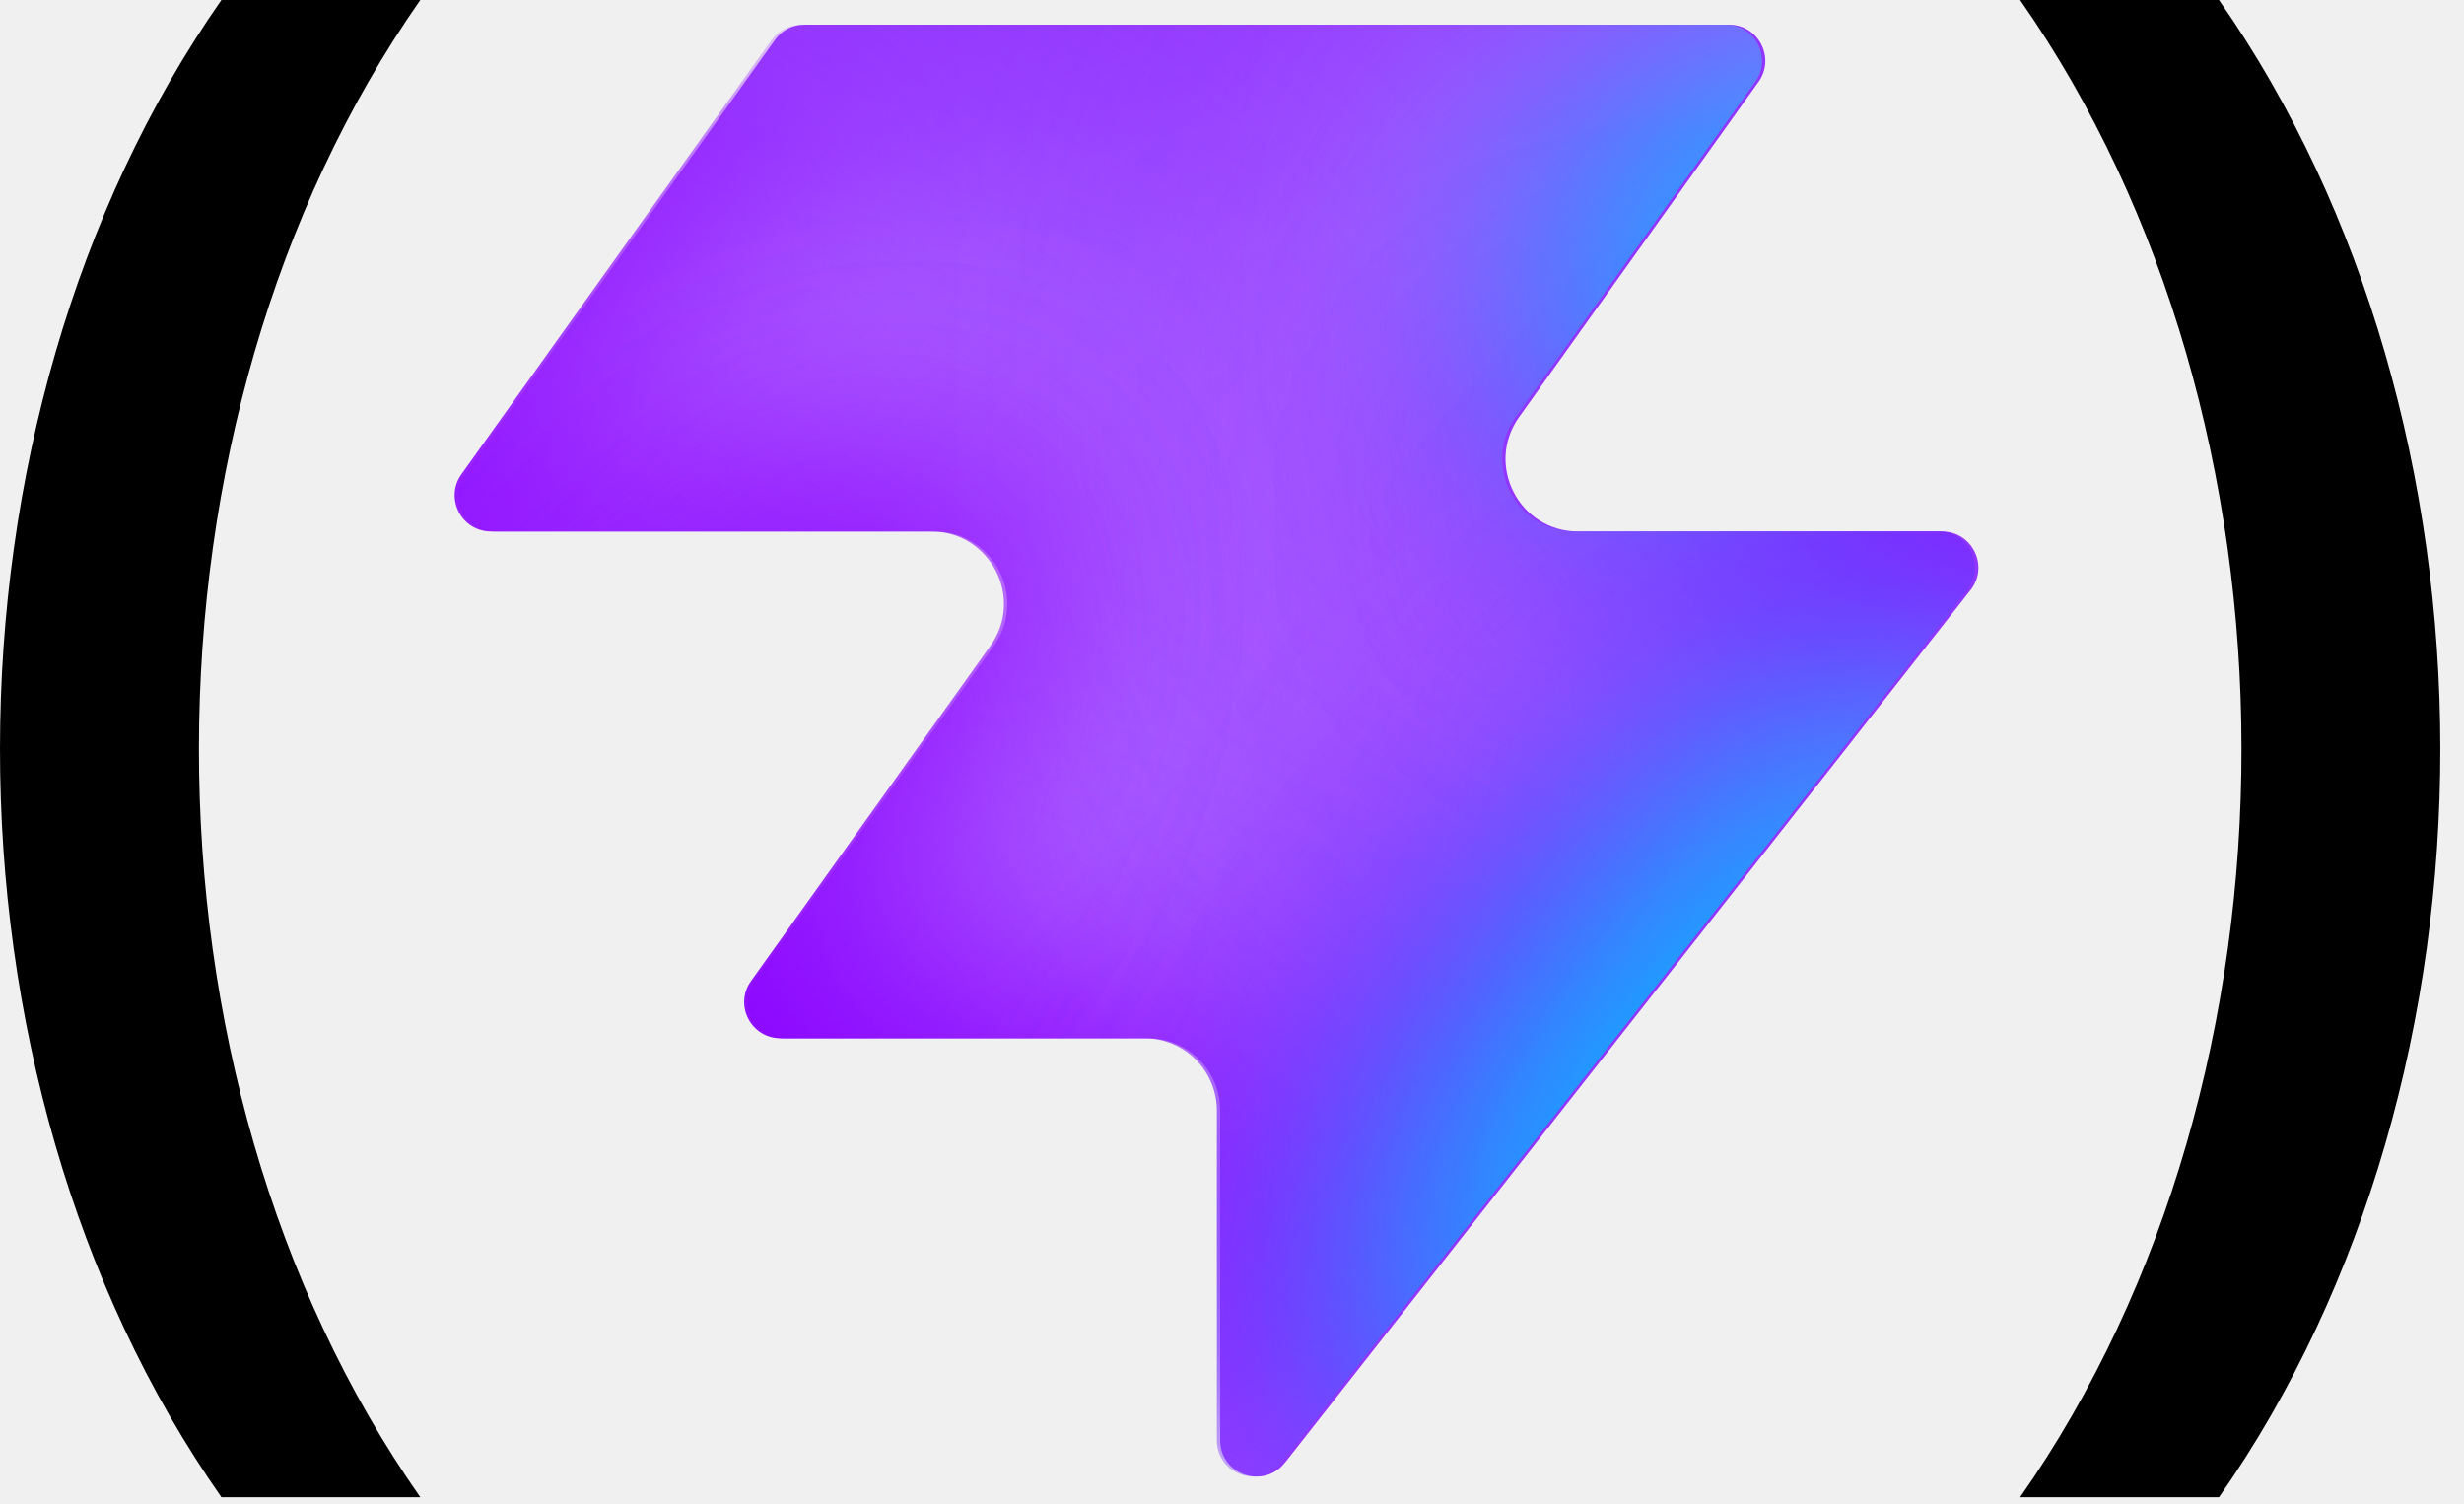
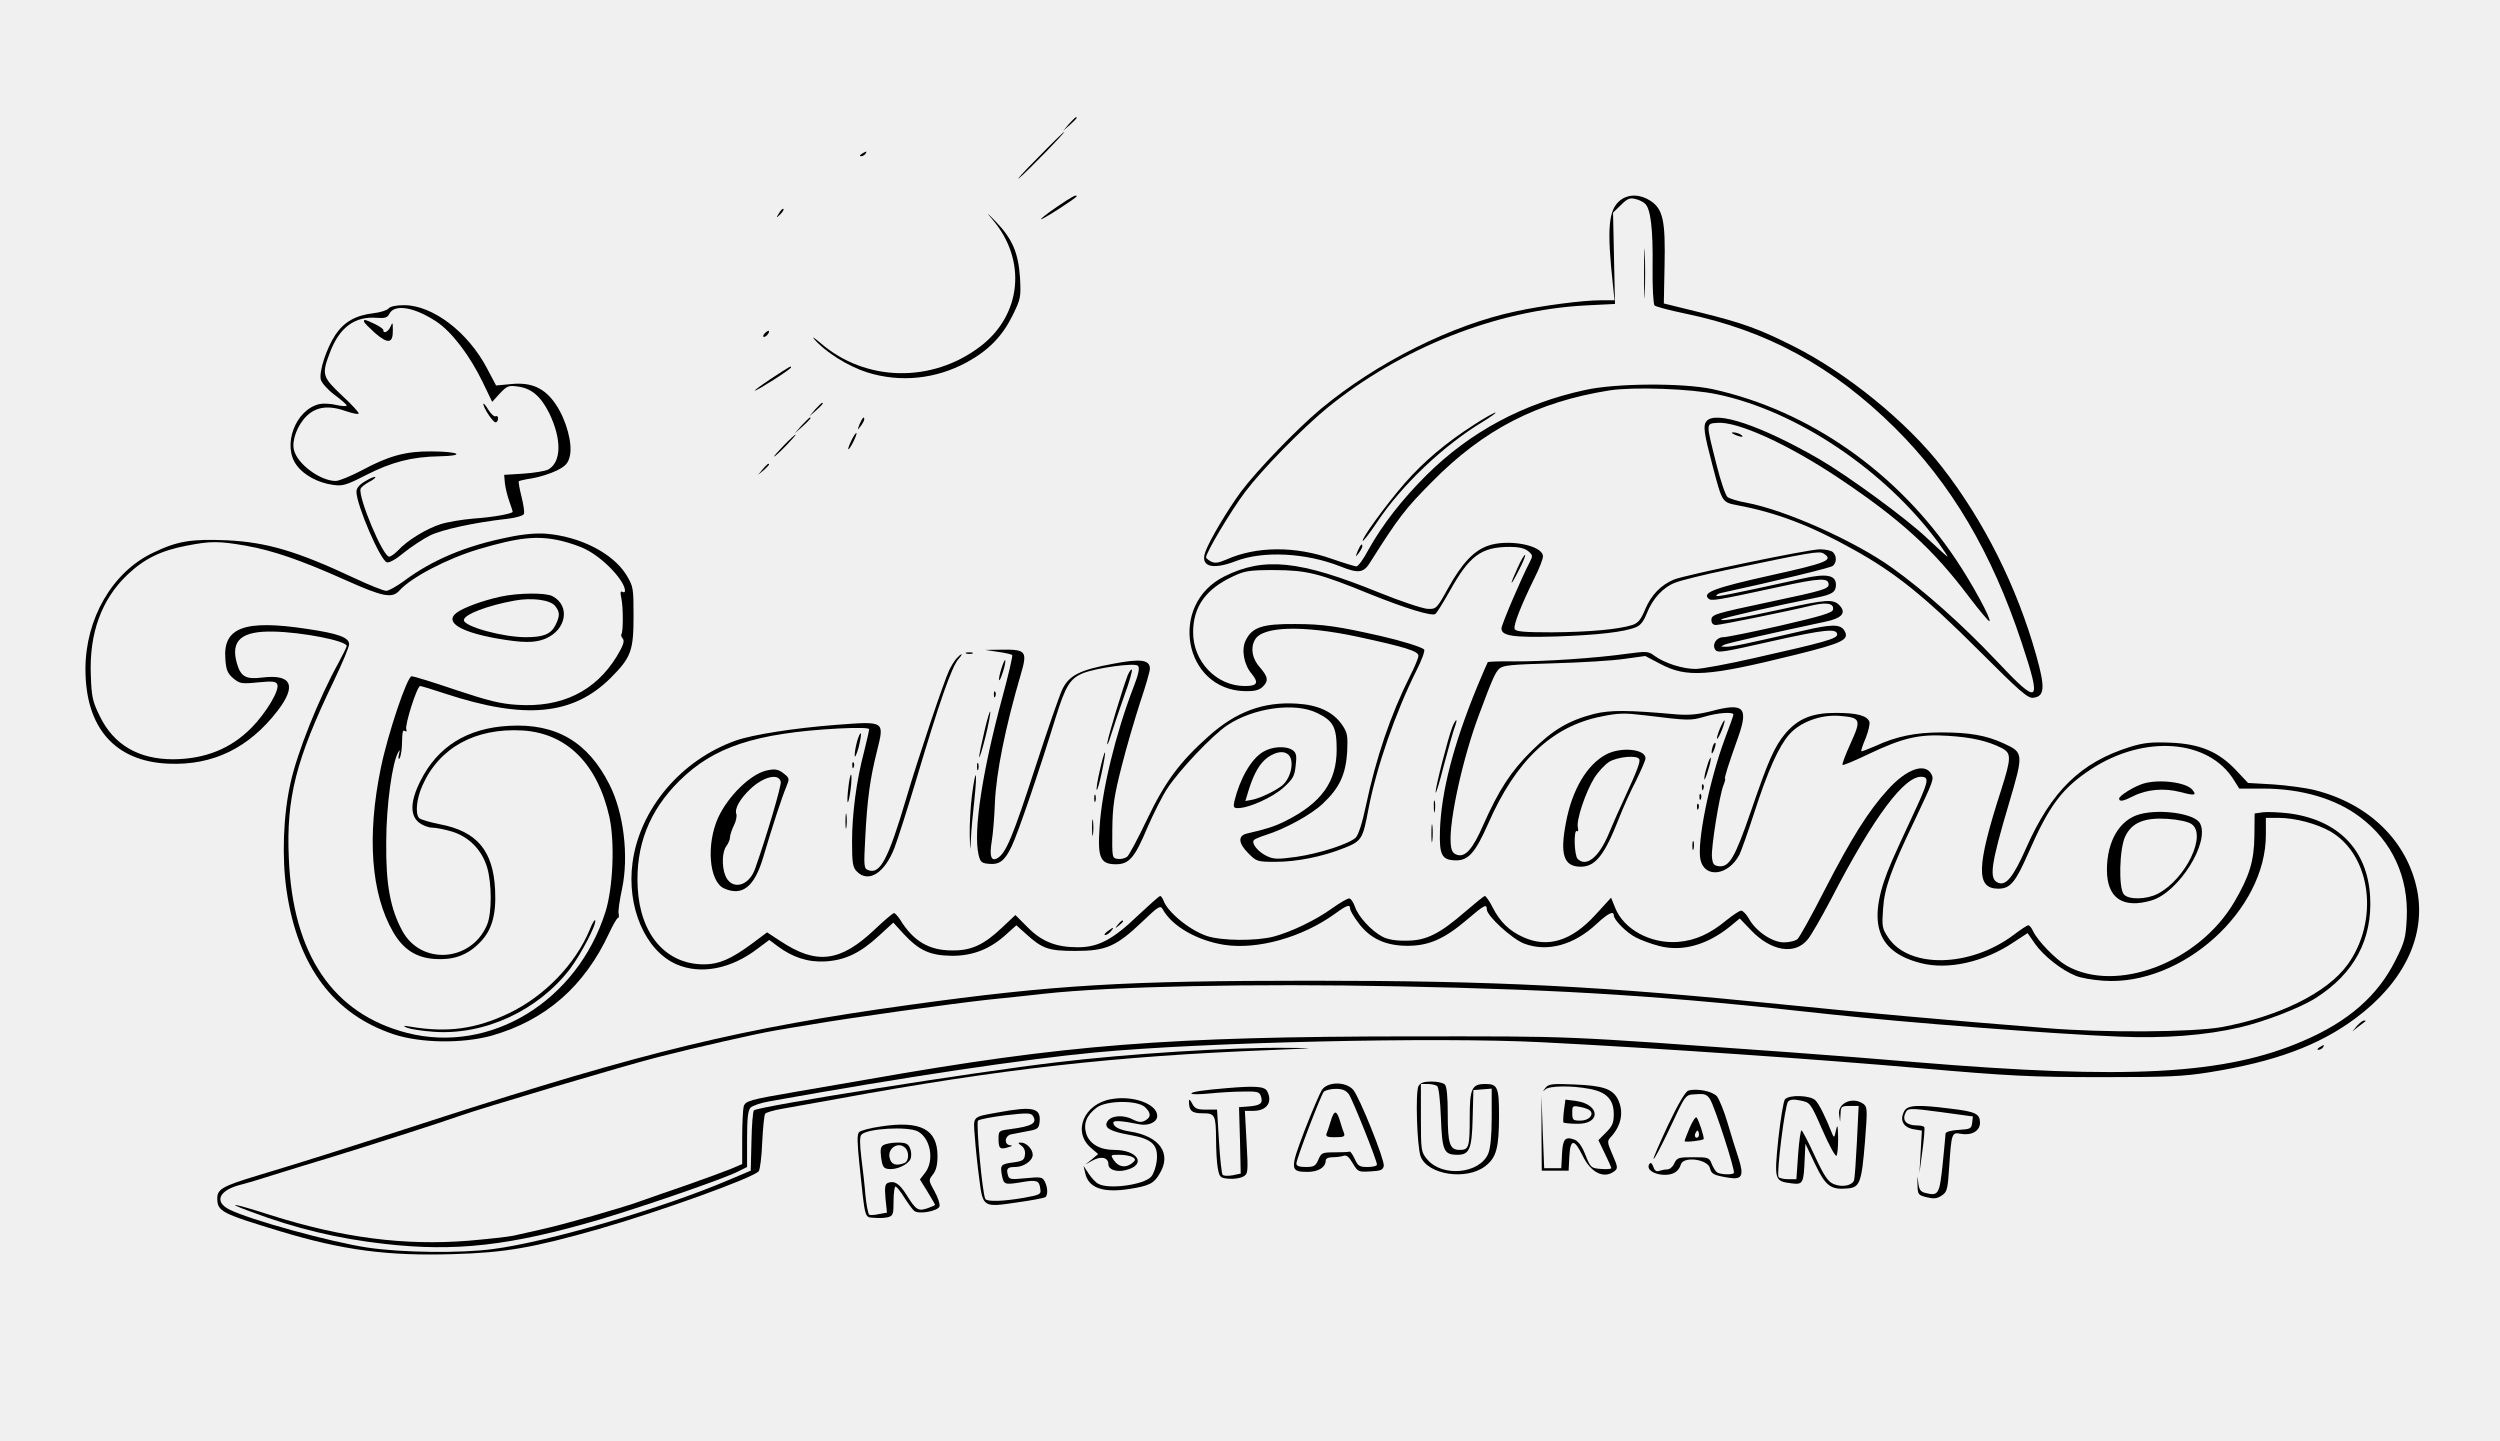
- <svg xmlns="http://www.w3.org/2000/svg" width="77" height="47" fill="none" aria-labelledby="vite-logo-title" viewBox="0 0 77 47">
-   <style>.parenthesis{fill:#000}@media (prefers-color-scheme:dark){.parenthesis{fill:#fff}}</style>
-   <path fill="#9135ff" d="M40.151 45.71c-.663.844-2.02.374-2.02-.699V34.708a2.26 2.26 0 0 0-2.262-2.262H24.493c-.92 0-1.457-1.04-.92-1.788l7.479-10.471c1.07-1.498 0-3.578-1.842-3.578H15.443c-.92 0-1.456-1.04-.92-1.788l9.696-13.576c.213-.297.556-.474.92-.474h28.894c.92 0 1.456 1.04.92 1.788l-7.48 10.472c-1.07 1.497 0 3.578 1.842 3.578h11.376c.944 0 1.474 1.087.89 1.83L40.153 45.712z" />
-   <mask id="a" width="48" height="47" x="14" y="0" maskUnits="userSpaceOnUse" style="mask-type:alpha">
-     <path fill="#000" d="M40.047 45.71c-.663.843-2.02.374-2.02-.699V34.708a2.26 2.26 0 0 0-2.262-2.262H24.389c-.92 0-1.457-1.04-.92-1.788l7.479-10.472c1.07-1.497 0-3.578-1.842-3.578H15.34c-.92 0-1.456-1.04-.92-1.788l9.696-13.575c.213-.297.556-.474.92-.474H53.93c.92 0 1.456 1.04.92 1.788L47.37 13.03c-1.07 1.498 0 3.578 1.842 3.578h11.376c.944 0 1.474 1.088.89 1.831L40.049 45.712z" />
-   </mask>
-   <g mask="url(#a)">
-     <g filter="url(#b)">
-       <ellipse cx="5.508" cy="14.704" fill="#eee6ff" rx="5.508" ry="14.704" transform="rotate(269.814 20.96 11.29)scale(-1 1)" />
-     </g>
-     <g filter="url(#c)">
-       <ellipse cx="10.399" cy="29.851" fill="#eee6ff" rx="10.399" ry="29.851" transform="rotate(89.814 -16.902 -8.275)scale(1 -1)" />
-     </g>
-     <g filter="url(#d)">
-       <ellipse cx="5.508" cy="30.487" fill="#8900ff" rx="5.508" ry="30.487" transform="rotate(89.814 -19.197 -7.127)scale(1 -1)" />
-     </g>
-     <g filter="url(#e)">
-       <ellipse cx="5.508" cy="30.599" fill="#8900ff" rx="5.508" ry="30.599" transform="rotate(89.814 -25.928 4.177)scale(1 -1)" />
-     </g>
-     <g filter="url(#f)">
-       <ellipse cx="5.508" cy="30.599" fill="#8900ff" rx="5.508" ry="30.599" transform="rotate(89.814 -25.738 5.52)scale(1 -1)" />
-     </g>
-     <g filter="url(#g)">
-       <ellipse cx="14.072" cy="22.078" fill="#eee6ff" rx="14.072" ry="22.078" transform="rotate(93.35 31.245 55.578)scale(-1 1)" />
-     </g>
-     <g filter="url(#h)">
-       <ellipse cx="3.47" cy="21.501" fill="#8900ff" rx="3.47" ry="21.501" transform="rotate(89.009 35.419 55.202)scale(-1 1)" />
-     </g>
-     <g filter="url(#i)">
-       <ellipse cx="3.47" cy="21.501" fill="#8900ff" rx="3.47" ry="21.501" transform="rotate(89.009 35.419 55.202)scale(-1 1)" />
-     </g>
-     <g filter="url(#j)">
-       <ellipse cx="14.592" cy="9.743" fill="#8900ff" rx="4.407" ry="29.108" transform="rotate(39.51 14.592 9.743)" />
-     </g>
-     <g filter="url(#k)">
-       <ellipse cx="61.728" cy="-5.321" fill="#8900ff" rx="4.407" ry="29.108" transform="rotate(37.892 61.728 -5.32)" />
-     </g>
-     <g filter="url(#l)">
-       <ellipse cx="55.618" cy="7.104" fill="#00c2ff" rx="5.971" ry="9.665" transform="rotate(37.892 55.618 7.104)" />
-     </g>
-     <g filter="url(#m)">
-       <ellipse cx="12.326" cy="39.103" fill="#8900ff" rx="4.407" ry="29.108" transform="rotate(37.892 12.326 39.103)" />
-     </g>
-     <g filter="url(#n)">
-       <ellipse cx="12.326" cy="39.103" fill="#8900ff" rx="4.407" ry="29.108" transform="rotate(37.892 12.326 39.103)" />
-     </g>
-     <g filter="url(#o)">
-       <ellipse cx="49.857" cy="30.678" fill="#8900ff" rx="4.407" ry="29.108" transform="rotate(37.892 49.857 30.678)" />
-     </g>
-     <g filter="url(#p)">
-       <ellipse cx="52.623" cy="33.171" fill="#00c2ff" rx="5.971" ry="15.297" transform="rotate(37.892 52.623 33.17)" />
-     </g>
+ <svg xmlns="http://www.w3.org/2000/svg" version="1.0" width="1024pt" height="590pt" viewBox="0 0 1024 590" preserveAspectRatio="xMidYMid meet">
+   <g transform="translate(0,590) scale(0.1,-0.1)" fill="#000000" stroke="none">
+     <path d="M4379 5393 l-24 -28 28 24 c25 23 32 31 24 31 -2 0 -14 -12 -28 -27z" />
+     <path d="M4250 5253 c-58 -58 -91 -95 -75 -82 33 27 191 189 184 189 -2 0 -52 -48 -109 -107z" />
+     <path d="M3530 5270 c-9 -6 -10 -10 -3 -10 6 0 15 5 18 10 8 12 4 12 -15 0z" />
+     <path d="M4328 5052 c-37 -25 -66 -48 -64 -50 4 -4 146 88 146 94 0 9 -19 -1 -82 -44z" />
+     <path d="M6637 5080 c-49 -39 -56 -113 -30 -352 l6 -58 -59 0 c-70 0 -239 -22 -344 -45 -265 -56 -571 -210 -800 -400 -98 -82 -262 -252 -327 -339 -55 -75 -126 -194 -145 -244 -24 -62 25 -78 122 -41 113 44 288 35 430 -21 75 -30 96 -27 123 18 116 183 141 216 252 328 213 216 432 328 728 375 98 15 333 7 440 -16 327 -68 689 -312 906 -607 23 -32 40 -58 38 -58 -2 0 -39 34 -83 75 -85 81 -323 255 -443 325 -236 136 -424 200 -461 155 -15 -18 -11 -47 24 -180 41 -156 39 -152 105 -165 159 -30 298 -83 473 -181 170 -94 292 -192 512 -412 169 -169 202 -198 224 -195 47 5 50 41 12 175 -78 278 -213 548 -384 768 -145 187 -391 387 -610 497 -139 70 -207 95 -381 138 l-150 37 3 154 c4 184 -6 232 -57 266 -42 28 -90 29 -124 3z m102 -15 c22 -22 32 -102 30 -258 -1 -84 3 -153 8 -158 5 -5 61 -20 124 -33 335 -69 606 -216 861 -469 229 -227 396 -509 518 -877 85 -256 74 -264 -104 -75 -137 145 -293 284 -424 378 -154 111 -439 238 -599 268 -35 6 -69 17 -77 23 -8 6 -29 67 -46 136 -43 171 -43 164 4 168 82 7 291 -88 500 -228 248 -166 383 -288 529 -482 45 -59 83 -105 86 -102 8 8 -72 155 -138 253 -238 356 -601 610 -996 697 -121 26 -398 25 -525 -4 -252 -55 -468 -171 -645 -346 -102 -101 -184 -207 -240 -308 -20 -38 -42 -68 -49 -68 -6 0 -52 14 -101 31 -150 53 -309 52 -432 -3 -33 -14 -47 -16 -63 -8 -11 6 -20 14 -20 17 0 20 102 191 160 268 71 94 231 257 336 344 301 245 692 401 1059 420 l120 6 -4 187 -4 187 32 31 c26 26 37 31 59 25 15 -3 33 -12 41 -20z" />
+     <path d="M6734 4780 c0 -91 2 -128 3 -82 2 45 2 119 0 165 -1 45 -3 8 -3 -83z" />
+     <path d="M6037 4160 c-115 -74 -204 -149 -284 -240 -74 -85 -178 -228 -171 -235 2 -3 28 31 57 74 101 153 275 318 437 415 32 20 55 36 49 36 -5 0 -45 -22 -88 -50z" />
+     <path d="M7105 4120 c27 -12 43 -12 25 0 -8 5 -22 9 -30 9 -10 0 -8 -3 5 -9z" />
+     <path d="M5561 3643 c-10 -26 -10 -27 4 -9 8 11 15 23 15 28 0 15 -7 8 -19 -19z" />
+     <path d="M3191 5027 c-13 -21 -12 -21 5 -5 10 10 16 20 13 22 -3 3 -11 -5 -18 -17z" />
+     <path d="M4065 5001 c142 -166 120 -392 -51 -521 -198 -150 -469 -144 -652 14 -26 22 -38 30 -27 17 44 -52 138 -111 216 -136 137 -43 281 -28 409 41 89 49 145 106 187 191 34 69 35 75 31 155 -7 103 -31 159 -99 230 -38 39 -42 42 -14 9z" />
+     <path d="M1591 4636 c-6 -7 -34 -16 -62 -19 -73 -9 -119 -35 -155 -88 -37 -56 -68 -151 -60 -184 4 -14 29 -42 56 -62 28 -21 50 -40 50 -44 0 -4 -19 -3 -42 2 -23 6 -54 7 -69 4 -99 -22 -155 -171 -93 -252 30 -40 88 -71 148 -79 39 -6 55 -1 135 40 106 54 188 75 301 77 111 2 81 20 -34 20 -103 1 -174 -18 -283 -77 -46 -24 -94 -44 -108 -44 -63 0 -157 69 -171 127 -10 39 15 104 53 140 40 38 91 44 163 18 24 -8 46 -13 49 -9 3 3 -27 36 -67 73 -82 77 -85 87 -51 176 39 104 102 151 194 143 32 -2 42 1 50 17 21 41 103 27 192 -32 63 -41 137 -139 190 -248 l39 -81 32 35 c28 30 36 33 71 28 58 -7 96 -40 131 -110 51 -106 50 -199 -4 -230 -11 -6 -57 -14 -101 -17 l-80 -5 3 -34 c2 -18 10 -52 18 -74 8 -22 14 -41 14 -43 0 -8 -82 -23 -160 -28 -47 -4 -107 -14 -135 -23 -58 -18 -139 -68 -174 -107 -14 -14 -30 -26 -37 -26 -26 0 -128 245 -117 278 3 7 18 19 35 28 16 8 28 18 25 20 -2 3 -21 -5 -41 -17 -24 -14 -36 -28 -36 -43 0 -54 97 -279 124 -289 9 -4 38 12 70 39 30 24 78 56 106 70 50 25 184 54 318 69 36 4 66 13 68 20 3 7 -2 39 -10 71 -8 32 -13 60 -11 63 3 2 28 8 56 12 29 5 73 19 98 31 38 19 48 30 55 60 12 50 -14 147 -57 211 -45 67 -99 92 -182 84 l-63 -6 -37 70 c-78 149 -223 259 -340 259 -32 0 -57 -5 -64 -14z" />
+     <path d="M1491 4583 c0 -5 21 -25 45 -47 53 -46 74 -43 73 11 0 33 -1 35 -9 16 -9 -22 -30 -32 -30 -15 0 5 -16 16 -35 25 -40 19 -45 20 -44 10z" />
+     <path d="M3132 4534 c-7 -8 -8 -14 -3 -14 10 0 25 19 20 25 -2 1 -10 -3 -17 -11z" />
+     <path d="M3160 4350 c-41 -27 -72 -50 -68 -50 10 0 148 88 148 95 0 7 1 8 -80 -45z" />
+     <path d="M1980 4245 c0 -16 39 -75 50 -75 5 0 10 7 10 16 0 8 -4 12 -10 9 -5 -3 -19 9 -30 27 -11 18 -20 29 -20 23z" />
+     <path d="M3339 4223 l-24 -28 28 24 c25 23 32 31 24 31 -2 0 -14 -12 -28 -27z" />
+     <path d="M3284 4158 l-29 -33 33 29 c30 28 37 36 29 36 -2 0 -16 -15 -33 -32z" />
+     <path d="M3521 4163 c-10 -26 -10 -27 4 -9 8 11 15 23 15 28 0 15 -7 8 -19 -19z" />
+     <path d="M3487 4095 c-9 -19 -15 -35 -12 -35 7 0 37 61 33 66 -3 2 -12 -12 -21 -31z" />
+     <path d="M3210 4075 c-24 -25 -42 -45 -39 -45 3 0 25 20 49 45 24 25 42 45 39 45 -3 0 -25 -20 -49 -45z" />
+     <path d="M3124 3978 l-19 -23 23 19 c12 11 22 21 22 23 0 8 -8 2 -26 -19z" />
+     <path d="M2085 3700 c-177 -35 -316 -94 -432 -181 -29 -21 -61 -39 -71 -39 -11 0 -68 23 -128 51 -238 112 -362 148 -525 156 -146 6 -203 -3 -304 -52 -165 -79 -275 -269 -275 -476 0 -240 121 -378 340 -387 182 -8 330 64 448 218 78 102 56 149 -62 135 -69 -9 -90 3 -106 59 -26 93 19 132 150 129 117 -2 300 -38 300 -59 0 -4 -15 -35 -33 -68 -81 -146 -170 -369 -197 -493 -30 -133 -36 -305 -16 -442 46 -310 193 -506 440 -588 111 -36 281 -38 400 -5 221 63 380 202 481 420 16 34 32 62 36 62 4 0 5 8 3 18 -3 9 4 55 14 102 28 133 7 310 -51 425 -88 176 -219 253 -412 242 -171 -9 -293 -85 -363 -226 -42 -83 -43 -141 -6 -170 15 -12 39 -21 54 -21 14 0 51 -7 81 -16 69 -21 122 -74 144 -146 20 -67 20 -188 0 -236 -64 -152 -270 -167 -347 -25 -49 90 -68 190 -66 363 0 151 25 331 50 370 6 11 7 8 2 -10 -3 -14 -3 -21 2 -17 4 4 9 27 10 50 2 64 3 69 14 62 5 -3 7 0 4 8 -6 18 44 177 57 177 5 0 51 -14 102 -31 328 -108 525 -89 679 65 83 83 93 111 93 252 0 117 -1 122 -30 170 -55 88 -189 157 -330 168 -37 3 -94 -2 -150 -14z m213 -15 c34 -8 81 -24 103 -36 73 -37 159 -129 159 -169 0 -6 -5 -8 -11 -4 -8 4 -9 -3 -4 -26 8 -37 8 -140 0 -148 -2 -3 0 -11 6 -18 8 -10 2 -28 -25 -73 -87 -142 -225 -210 -407 -198 -69 4 -120 17 -252 61 -91 31 -172 56 -181 56 -18 0 -97 -234 -126 -375 -58 -281 -40 -516 50 -672 41 -71 94 -106 171 -111 74 -5 131 14 181 64 52 50 71 115 66 219 -8 162 -75 240 -227 269 -40 8 -78 19 -84 25 -17 17 -11 80 13 133 69 156 217 237 410 226 181 -11 307 -136 356 -354 23 -105 15 -290 -16 -389 -116 -366 -471 -583 -812 -496 -304 78 -469 321 -485 716 -11 246 29 403 183 723 35 73 64 142 64 153 0 28 -44 44 -172 63 -257 39 -345 6 -335 -123 3 -45 9 -59 32 -79 27 -22 33 -24 102 -17 61 6 74 4 79 -9 9 -24 -46 -116 -106 -177 -85 -86 -190 -128 -321 -129 -141 0 -243 59 -300 176 -30 61 -34 79 -37 168 -7 172 44 311 149 411 69 66 138 100 244 120 97 19 131 19 241 0 113 -20 228 -60 409 -141 154 -69 191 -76 221 -43 48 54 196 131 323 169 168 50 243 57 339 35z" />
+     <path d="M2050 3456 c-74 -16 -152 -45 -180 -66 -50 -38 14 -78 164 -105 109 -19 157 -19 200 -1 86 36 103 135 29 174 -27 15 -141 14 -213 -2z m223 -37 c21 -26 21 -41 2 -80 -19 -37 -50 -49 -121 -49 -95 0 -254 44 -254 70 0 23 97 60 208 80 71 13 144 3 165 -21z" />
+     <path d="M2416 2093 c-59 -142 -185 -273 -331 -343 -136 -65 -252 -81 -405 -55 -30 5 -32 4 -12 -5 13 -5 61 -13 106 -16 209 -16 430 86 562 259 45 61 108 181 102 197 -2 5 -12 -11 -22 -37z" />
+     <path d="M6093 3664 c-58 -21 -106 -73 -162 -174 -46 -83 -48 -85 -83 -84 -20 1 -111 31 -202 68 -323 131 -469 146 -631 65 -231 -115 -167 -465 85 -470 36 -1 56 4 70 16 27 25 25 42 -10 82 -31 35 -39 78 -20 112 29 56 195 61 420 13 194 -42 250 -59 250 -78 0 -8 -15 -45 -34 -82 -80 -159 -140 -337 -181 -531 -15 -72 -31 -121 -42 -132 -28 -26 -148 -65 -245 -79 -75 -10 -91 -10 -120 4 -36 17 -65 54 -51 66 4 4 26 13 48 20 80 25 187 84 234 129 68 64 93 119 99 211 3 67 1 79 -20 110 -37 54 -98 83 -188 88 -136 8 -247 -33 -360 -134 -117 -104 -178 -186 -251 -339 -37 -78 -74 -147 -82 -154 -9 -7 -26 -11 -39 -9 -23 3 -23 5 -22 118 1 97 7 138 38 260 20 80 55 198 76 263 22 65 40 127 40 138 0 37 -38 42 -152 20 -135 -25 -178 -47 -206 -103 -12 -24 -62 -169 -112 -323 -91 -280 -119 -348 -153 -369 -27 -17 -35 6 -25 67 5 29 11 99 13 157 5 124 43 312 106 527 28 95 22 103 -75 102 l-71 -1 53 -8 c29 -4 55 -10 58 -13 3 -2 -15 -80 -40 -172 -82 -303 -120 -549 -98 -645 7 -30 12 -35 39 -38 47 -5 68 11 97 72 26 54 110 300 180 527 41 131 59 160 113 182 57 22 211 43 224 30 8 -8 3 -34 -19 -90 -72 -187 -129 -421 -138 -570 -9 -127 3 -153 67 -153 54 0 77 27 129 151 24 55 60 127 81 159 48 74 186 220 247 260 107 71 276 94 366 50 67 -32 81 -58 81 -150 0 -132 -62 -219 -210 -293 -46 -23 -79 -33 -157 -51 -39 -9 -36 -40 6 -82 33 -33 37 -34 111 -34 87 0 192 21 282 57 70 28 75 36 98 158 33 173 111 397 197 569 22 43 36 82 31 86 -11 10 -94 36 -178 55 -172 39 -237 49 -350 49 -134 1 -177 -13 -203 -68 -18 -37 -7 -99 25 -136 30 -37 23 -50 -28 -50 -117 0 -213 101 -212 222 1 104 52 175 163 227 49 23 67 26 170 26 134 -1 180 -12 393 -99 142 -57 251 -91 266 -81 5 3 31 44 58 92 82 148 130 183 249 183 35 0 59 -6 73 -17 20 -17 20 -20 6 -47 -34 -65 -115 -255 -115 -270 0 -31 48 -38 225 -33 170 6 277 18 326 38 18 7 32 25 44 56 24 61 67 108 118 127 23 9 116 32 207 51 342 72 382 79 399 68 43 -27 17 -38 -218 -90 -229 -51 -278 -70 -254 -94 12 -12 26 -10 294 48 165 36 199 37 199 9 0 -18 -22 -25 -240 -71 -230 -49 -240 -52 -240 -75 0 -13 7 -20 19 -20 17 0 289 55 397 81 58 13 87 7 82 -18 -2 -13 -49 -27 -213 -65 -115 -26 -222 -48 -237 -48 -27 0 -46 -29 -33 -50 10 -16 26 -13 243 36 206 46 257 51 257 25 0 -17 -49 -31 -338 -96 -109 -25 -218 -45 -242 -45 -53 0 -127 24 -167 53 -27 20 -32 20 -116 9 -127 -18 -342 -32 -460 -31 -57 1 -105 -1 -108 -3 -2 -3 -22 -49 -44 -102 -98 -239 -147 -431 -152 -589 -3 -101 8 -121 68 -121 49 0 78 34 129 149 113 259 262 400 463 440 72 15 96 15 180 5 179 -22 186 -22 242 -6 56 17 120 21 120 9 0 -5 -16 -49 -35 -99 -63 -169 -115 -425 -100 -495 17 -78 115 -66 160 21 7 14 34 90 60 170 57 176 101 273 144 322 44 50 127 81 203 76 90 -7 93 -14 48 -113 -21 -46 -36 -86 -33 -88 2 -3 50 17 106 44 141 67 208 83 327 75 96 -6 162 -21 219 -50 40 -21 40 -39 -3 -174 -101 -313 -103 -402 -11 -402 49 0 70 25 124 148 85 194 138 264 257 342 218 142 481 122 584 -45 l22 -35 96 0 c158 0 299 -41 399 -117 131 -98 199 -246 191 -414 -4 -79 -8 -97 -46 -172 -72 -145 -193 -251 -377 -330 -321 -139 -719 -160 -1595 -87 -129 11 -359 29 -510 40 -963 69 -860 65 -1555 65 -993 -1 -1408 -33 -2220 -176 -93 -16 -224 -39 -290 -50 -198 -34 -212 -38 -219 -62 -3 -12 -6 -70 -6 -128 l0 -107 -47 -20 c-27 -11 -109 -41 -183 -67 -74 -25 -158 -55 -187 -65 -70 -26 -312 -95 -403 -115 -41 -9 -93 -21 -115 -26 -22 -5 -106 -14 -186 -21 -263 -21 -519 12 -814 106 -149 48 -190 54 -78 13 184 -69 354 -110 548 -132 291 -33 514 -8 882 100 181 54 508 167 565 196 l38 19 0 114 c0 87 4 118 14 129 8 8 43 20 78 26 557 100 1038 172 1333 200 441 42 1399 64 1830 42 473 -24 1135 -70 1545 -106 367 -32 458 -37 755 -37 262 0 329 3 435 20 268 43 447 109 598 221 198 147 289 336 253 523 -40 202 -197 356 -421 412 -36 9 -112 19 -168 23 l-104 6 -49 52 c-72 76 -147 108 -269 113 -77 3 -109 0 -164 -17 -203 -63 -324 -181 -428 -417 -51 -115 -81 -153 -113 -140 -39 15 -32 70 44 326 60 203 60 208 -22 245 -71 33 -140 45 -256 45 -105 0 -184 -16 -270 -56 -30 -13 -56 -23 -57 -21 -2 2 6 26 18 54 11 28 18 58 15 67 -10 25 -51 36 -138 36 -96 0 -153 -23 -205 -83 -46 -55 -70 -109 -143 -322 -65 -189 -88 -228 -131 -223 -21 3 -25 9 -28 39 -3 39 30 248 47 292 6 15 9 27 7 27 -5 0 13 57 53 169 44 124 24 144 -110 108 -56 -14 -91 -17 -144 -13 -198 18 -270 18 -335 2 -104 -27 -168 -64 -256 -151 -86 -85 -135 -161 -199 -305 -43 -99 -74 -133 -108 -121 -17 6 -23 17 -25 48 -7 92 51 354 117 528 54 145 65 169 81 185 15 15 45 18 221 23 112 3 243 11 291 18 l87 12 61 -32 c109 -58 195 -52 554 37 197 49 223 62 200 100 -17 26 -52 26 -171 -2 -235 -54 -291 -66 -314 -65 -22 0 -23 1 -4 9 17 7 207 50 409 93 70 14 89 36 62 66 -26 28 -51 27 -237 -14 -168 -37 -258 -52 -248 -42 5 6 223 56 389 89 65 13 80 23 80 53 0 40 -39 47 -138 25 -300 -66 -352 -76 -352 -70 0 4 10 10 23 12 225 49 444 102 454 110 16 13 17 40 1 56 -7 7 -31 12 -54 12 -47 0 -552 -105 -598 -124 -53 -22 -93 -64 -117 -121 -18 -43 -29 -57 -53 -65 -56 -18 -179 -29 -329 -30 -117 0 -149 3 -153 14 -6 15 27 98 82 210 19 37 34 77 34 87 0 46 -145 73 -227 43z" />
+     <path d="M6216 3574 c-35 -76 -32 -83 5 -10 17 32 28 60 26 63 -3 2 -17 -21 -31 -53z" />
+     <path d="M3958 3223 c6 -2 18 -2 25 0 6 3 1 5 -13 5 -14 0 -19 -2 -12 -5z" />
+     <path d="M3918 3203 c-9 -10 -22 -31 -30 -48 -21 -43 -129 -365 -176 -525 -74 -250 -107 -313 -156 -294 -18 7 -18 17 -12 132 8 158 20 244 48 355 31 125 34 123 -167 108 -170 -13 -344 -40 -413 -65 -223 -80 -391 -279 -421 -498 -25 -183 52 -362 180 -418 100 -43 224 -19 333 65 l47 35 32 -24 c62 -47 126 -68 197 -64 82 5 143 34 220 105 l59 54 42 -46 c64 -69 109 -89 199 -90 86 0 157 28 224 90 l39 35 38 -34 c68 -62 93 -71 204 -71 125 0 167 18 273 119 68 65 75 69 85 51 37 -68 139 -127 251 -145 136 -21 320 30 455 128 48 35 61 39 61 20 0 -7 15 -33 34 -58 47 -64 111 -94 201 -94 87 0 150 27 245 108 69 59 80 65 80 41 0 -26 103 -121 153 -140 95 -36 204 -6 297 81 45 42 70 55 70 35 0 -19 53 -72 91 -91 21 -11 64 -27 96 -35 93 -24 195 4 289 80 l40 33 45 -47 c83 -88 182 -104 234 -38 15 18 57 92 96 166 175 338 303 509 374 499 28 -4 23 -23 -45 -168 -32 -69 -68 -147 -80 -175 -107 -244 -71 -372 118 -420 112 -29 260 5 379 85 l58 38 32 -46 c35 -48 105 -104 163 -128 19 -9 71 -18 115 -21 322 -23 668 288 666 600 l0 67 52 0 c68 0 157 -24 213 -56 167 -98 200 -366 69 -546 -84 -115 -279 -211 -515 -255 -116 -21 -482 -24 -720 -4 -414 33 -765 65 -1070 96 -749 76 -1184 98 -1940 98 -762 0 -1053 -17 -1645 -99 -687 -95 -1080 -190 -1955 -473 -370 -120 -535 -172 -715 -226 -143 -43 -165 -56 -165 -93 0 -54 16 -62 260 -136 255 -77 438 -101 704 -93 216 6 328 26 599 103 251 72 634 210 655 237 5 7 12 60 14 118 3 59 8 111 12 117 3 5 36 15 73 21 38 7 138 25 223 40 664 122 1133 175 1775 200 192 8 195 8 65 9 -220 3 -650 -24 -940 -59 -333 -39 -1226 -181 -1242 -197 -4 -4 -9 -61 -10 -127 l-3 -120 -85 -36 c-275 -118 -746 -256 -970 -285 -134 -18 -375 -15 -515 6 -149 22 -483 114 -566 156 -61 31 -43 76 38 99 32 8 99 28 148 44 50 16 146 45 215 66 152 46 476 150 545 175 81 29 679 207 810 240 153 39 402 96 480 109 33 6 101 17 150 25 163 28 567 84 720 101 83 8 188 20 235 25 273 30 860 42 1445 30 701 -14 1102 -40 1775 -115 300 -33 908 -80 1180 -91 186 -8 353 5 495 38 99 23 248 80 310 120 158 100 233 241 223 416 -11 193 -133 316 -337 341 -36 4 -82 6 -101 4 l-35 -5 -1 -91 c-1 -103 -20 -165 -82 -271 -146 -249 -484 -377 -688 -261 -45 26 -118 102 -136 140 -6 14 -15 25 -20 25 -5 0 -32 -18 -61 -40 -178 -133 -428 -138 -513 -10 -25 37 -26 46 -21 117 5 84 33 162 129 362 77 163 80 169 69 190 -26 48 -101 22 -178 -63 -79 -86 -151 -201 -259 -411 -53 -104 -104 -196 -112 -202 -9 -7 -34 -13 -55 -13 -48 0 -116 46 -144 98 -10 17 -24 32 -31 32 -7 0 -34 -18 -60 -39 -68 -56 -127 -83 -198 -89 -112 -9 -223 51 -258 139 l-17 42 -65 -71 c-97 -106 -194 -136 -294 -91 -58 26 -96 63 -126 122 -13 26 -28 47 -32 47 -4 0 -39 -29 -79 -63 -106 -92 -161 -120 -242 -120 -43 -1 -77 5 -98 16 -46 24 -100 83 -113 123 -7 19 -17 34 -24 34 -7 0 -38 -18 -69 -40 -68 -49 -166 -96 -239 -116 -73 -19 -212 -18 -274 2 -72 24 -163 99 -179 147 -4 9 -9 17 -13 17 -4 0 -44 -36 -90 -79 -103 -99 -163 -131 -247 -131 -89 0 -148 23 -206 82 l-50 50 -53 -50 c-76 -72 -127 -96 -206 -95 -95 0 -159 38 -213 126 -10 15 -21 27 -25 27 -5 0 -40 -30 -78 -66 -142 -135 -239 -147 -387 -49 l-55 36 -63 -47 c-86 -63 -134 -84 -196 -84 -155 0 -261 122 -271 314 -9 172 47 315 170 437 141 140 311 196 651 215 81 4 127 3 127 -3 0 -5 -9 -45 -20 -89 -32 -120 -50 -258 -50 -371 0 -90 3 -106 20 -123 48 -48 114 -6 154 98 14 37 53 159 87 272 95 320 148 472 176 502 9 10 14 18 11 18 -3 0 -12 -8 -20 -17z" />
+     <path d="M4101 3159 c-7 -22 -11 -43 -8 -45 2 -2 9 14 16 37 7 22 11 43 8 45 -2 2 -9 -14 -16 -37z" />
+     <path d="M4619 3134 c-21 -56 -77 -239 -83 -274 -3 -19 4 -6 15 30 11 36 36 109 55 163 20 54 33 101 30 104 -3 3 -10 -7 -17 -23z" />
+     <path d="M4071 3054 c0 -11 3 -14 6 -6 3 7 2 16 -1 19 -3 4 -6 -2 -5 -13z" />
+     <path d="M4032 2904 c-12 -50 -22 -98 -21 -105 0 -8 12 29 25 81 13 52 22 100 20 105 -1 6 -13 -31 -24 -81z" />
+     <path d="M5949 2923 c-18 -46 -69 -246 -69 -268 1 -11 16 39 34 110 19 72 39 142 45 158 6 15 8 27 6 27 -3 0 -10 -12 -16 -27z" />
+     <path d="M7044 2914 c-8 -20 -13 -38 -11 -40 2 -2 11 14 20 36 19 50 12 53 -9 4z" />
+     <path d="M3511 2865 c-6 -22 -11 -49 -10 -60 0 -11 7 3 15 30 7 28 12 55 10 60 -2 6 -8 -8 -15 -30z" />
+     <path d="M7016 2845 c-3 -9 -6 -22 -5 -28 0 -7 5 -1 10 12 5 13 8 26 5 28 -2 2 -6 -3 -10 -12z" />
+     <path d="M5173 2820 c-48 -29 -94 -108 -117 -202 -5 -24 -3 -28 15 -28 44 0 142 44 186 84 39 35 46 48 50 90 5 40 3 52 -12 63 -27 19 -85 16 -122 -7z m105 -12 c25 -25 10 -96 -27 -126 -28 -22 -85 -49 -118 -57 l-32 -6 13 43 c22 71 46 112 79 136 35 24 67 28 85 10z" />
+     <path d="M6579 2810 c-79 -42 -140 -145 -165 -280 -25 -131 -9 -180 61 -180 59 0 97 47 155 195 17 44 49 115 71 157 21 43 39 84 39 92 0 38 -100 48 -161 16z m135 -19 c6 -9 -6 -43 -60 -160 -19 -40 -48 -106 -65 -147 -40 -96 -92 -137 -127 -102 -14 14 -17 122 -3 114 5 -4 7 3 4 14 -8 29 32 147 67 203 16 26 44 56 62 67 34 20 112 28 122 11z" />
+     <path d="M4505 2745 c-10 -42 -15 -78 -13 -80 3 -3 12 30 21 72 9 42 15 78 13 81 -2 2 -12 -31 -21 -73z" />
+     <path d="M6992 2761 c-7 -21 -12 -45 -11 -52 0 -8 7 8 15 35 9 26 13 50 11 52 -2 2 -9 -13 -15 -35z" />
+     <path d="M3491 2764 c0 -11 3 -14 6 -6 3 7 2 16 -1 19 -3 4 -6 -2 -5 -13z" />
+     <path d="M4002 2760 c0 -14 2 -19 5 -12 2 6 2 18 0 25 -3 6 -5 1 -5 -13z" />
+     <path d="M3136 2743 c-65 -17 -154 -105 -194 -191 -50 -110 -38 -263 24 -291 74 -33 124 6 160 127 36 122 78 251 95 290 13 32 13 35 -10 53 -23 19 -38 21 -75 12z m62 -46 c3 -15 -57 -219 -105 -355 -26 -75 -99 -90 -123 -26 -14 37 -12 96 5 118 8 11 15 27 15 36 0 9 7 31 16 49 9 17 13 39 10 47 -8 21 15 62 56 101 54 52 119 68 126 30z" />
+     <path d="M3475 2675 c-4 -31 -5 -58 -3 -61 3 -2 8 21 12 52 4 31 5 59 2 61 -2 3 -8 -21 -11 -52z" />
+     <path d="M3981 2642 c-6 -49 -10 -122 -9 -163 2 -71 2 -71 5 -14 1 33 8 104 14 158 13 124 6 139 -10 19z" />
+     <path d="M8778 2690 c-36 -11 -98 -49 -98 -61 0 -14 17 -11 58 10 55 28 127 34 192 17 60 -16 69 -14 50 9 -25 31 -137 45 -202 25z" />
+     <path d="M6971 2674 c0 -11 3 -14 6 -6 3 7 2 16 -1 19 -3 4 -6 -2 -5 -13z" />
+     <path d="M4482 2630 c0 -14 2 -19 5 -12 2 6 2 18 0 25 -3 6 -5 1 -5 -13z" />
+     <path d="M6961 2634 c0 -11 3 -14 6 -6 3 7 2 16 -1 19 -3 4 -6 -2 -5 -13z" />
+     <path d="M5873 2595 c0 -22 2 -30 4 -17 2 12 2 30 0 40 -3 9 -5 -1 -4 -23z" />
+     <path d="M6951 2594 c0 -11 3 -14 6 -6 3 7 2 16 -1 19 -3 4 -6 -2 -5 -13z" />
+     <path d="M3463 2535 c0 -27 2 -38 4 -22 2 15 2 37 0 50 -2 12 -4 0 -4 -28z" />
+     <path d="M8765 2565 c-83 -22 -135 -110 -135 -228 0 -116 65 -160 183 -125 111 33 240 238 198 316 -21 39 -160 60 -246 37z m211 -40 c65 -43 -23 -226 -138 -286 -47 -24 -120 -25 -139 -2 -22 26 -18 188 6 237 27 57 79 78 173 72 43 -3 83 -11 98 -21z" />
+     <path d="M4473 2510 c0 -30 2 -43 4 -27 2 15 2 39 0 55 -2 15 -4 2 -4 -28z" />
+     <path d="M5863 2485 c0 -33 2 -45 4 -27 2 18 2 45 0 60 -2 15 -4 0 -4 -33z" />
+     <path d="M6932 2435 c0 -16 2 -22 5 -12 2 9 2 23 0 30 -3 6 -5 -1 -5 -18z" />
+     <path d="M4579 2113 c-13 -16 -12 -17 4 -4 9 7 17 15 17 17 0 8 -8 3 -21 -13z" />
+     <path d="M4536 2085 c-11 -8 -15 -15 -9 -15 6 0 16 7 23 15 16 19 11 19 -14 0z" />
+     <path d="M9654 1698 l-19 -23 25 20 c14 11 27 21 29 22 2 2 0 3 -6 3 -5 0 -18 -10 -29 -22z" />
+     <path d="M9500 1610 c-9 -6 -10 -10 -3 -10 6 0 15 5 18 10 8 12 4 12 -15 0z" />
+     <path d="M5810 1451 c-13 -26 -6 -247 9 -288 29 -75 187 -99 264 -40 46 35 57 74 57 208 0 116 -6 129 -56 129 -55 0 -64 -18 -64 -135 0 -124 -3 -135 -41 -135 -41 0 -49 24 -49 147 0 72 -4 113 -12 121 -7 7 -31 12 -55 12 -31 0 -45 -5 -53 -19z m76 1 c7 -4 13 -55 16 -131 5 -135 12 -151 68 -151 49 0 59 24 62 150 l3 115 38 3 37 3 0 -116 c0 -77 -5 -127 -14 -150 -35 -83 -188 -98 -250 -24 -25 30 -26 35 -26 170 l0 139 28 0 c15 0 32 -4 38 -8z" />
+     <path d="M5414 1435 c-9 -15 -41 -89 -71 -167 -60 -158 -59 -168 13 -168 44 0 74 19 74 46 0 9 11 14 29 14 16 0 36 3 45 6 11 4 22 -5 37 -31 21 -35 23 -36 73 -33 42 2 51 6 54 23 3 26 -100 283 -126 312 -31 34 -105 33 -128 -2z m111 -17 c16 -24 115 -271 115 -288 0 -6 -17 -10 -38 -10 -34 0 -40 4 -53 33 -8 17 -17 31 -21 30 -5 -2 -32 -3 -62 -3 -50 0 -54 -2 -66 -30 -11 -26 -18 -30 -51 -30 -27 0 -39 4 -39 14 0 19 99 277 112 294 6 6 28 12 49 12 28 0 42 -6 54 -22z" />
+     <path d="M5451 1309 c-7 -23 -15 -47 -18 -54 -3 -10 6 -14 37 -13 34 0 40 3 35 17 -4 9 -11 30 -16 48 -14 47 -24 48 -38 2z" />
+     <path d="M6330 1444 c-12 -16 -12 -17 0 -6 17 15 107 16 181 2 70 -13 99 -44 99 -104 0 -36 -6 -49 -32 -75 l-31 -31 26 -54 c15 -30 27 -58 27 -61 0 -3 -19 -5 -42 -3 -41 3 -43 5 -64 57 -14 36 -29 57 -45 63 -38 14 -48 3 -51 -59 l-3 -58 -35 0 -35 0 -6 150 -5 150 0 -155 1 -155 55 0 55 0 3 58 c4 73 20 74 55 2 34 -69 87 -95 130 -62 14 11 14 17 -8 67 -23 53 -23 56 -5 75 42 47 52 103 26 154 -22 41 -60 54 -176 59 -94 4 -107 2 -120 -14z" />
+     <path d="M5025 1443 c-96 -8 -145 -15 -145 -22 0 -4 33 -4 73 0 39 4 102 8 139 8 59 1 67 -1 73 -20 9 -28 -2 -37 -50 -41 l-40 -3 4 -136 3 -136 -33 -7 c-18 -3 -36 -3 -41 2 -4 4 -11 66 -15 137 l-8 130 -45 0 c-37 0 -46 4 -57 25 -9 17 -13 20 -13 8 0 -38 12 -48 55 -48 52 0 55 -6 56 -108 0 -42 3 -95 7 -117 7 -37 10 -40 44 -43 21 -2 47 2 59 8 21 12 22 15 15 141 l-7 129 35 0 c55 0 80 36 56 81 -11 19 -46 22 -165 12z" />
+     <path d="M6916 1433 c-12 -3 -41 -52 -83 -140 -35 -75 -62 -137 -60 -140 3 -2 30 49 61 114 74 157 67 148 114 151 33 3 44 -1 56 -20 19 -29 105 -295 98 -303 -8 -8 -55 -6 -69 3 -6 4 -16 20 -22 35 -10 26 -14 27 -76 27 -60 0 -66 -2 -77 -25 -6 -14 -19 -25 -29 -25 -9 0 -24 -3 -33 -6 -11 -4 -19 1 -24 17 -6 16 -11 19 -17 10 -11 -20 15 -40 57 -43 39 -2 64 12 73 43 11 34 110 21 119 -16 6 -24 15 -29 77 -39 55 -9 63 8 40 80 -11 32 -31 98 -45 145 -14 48 -34 96 -43 108 -18 21 -81 34 -117 24z" />
+     <path d="M4552 1398 c-113 -19 -161 -135 -82 -201 l28 -24 -26 -22 -27 -21 31 17 c35 19 64 12 64 -16 0 -22 33 -33 70 -24 88 21 53 83 -47 83 -57 0 -99 24 -113 64 -14 43 0 78 43 110 40 29 164 30 196 2 26 -24 27 -42 1 -56 -15 -8 -27 -7 -51 5 -38 20 -88 16 -103 -8 -16 -26 9 -41 93 -56 91 -16 116 -41 109 -106 -3 -25 -13 -54 -23 -65 -30 -33 -173 -53 -216 -29 -11 5 -29 25 -40 42 l-21 32 7 -30 c13 -61 73 -82 181 -65 82 13 100 22 124 63 50 82 0 153 -120 172 -46 7 -70 20 -70 37 0 10 37 7 106 -7 38 -8 74 9 74 34 0 49 -98 85 -188 69z m88 -238 c13 -9 12 -12 -5 -26 -26 -19 -54 -14 -73 14 -14 22 -14 22 24 22 22 0 46 -5 54 -10z" />
+     <path d="M7311 1397 c-6 -8 -18 -81 -27 -162 -17 -169 -16 -173 54 -182 47 -6 50 -1 54 102 l3 60 39 -82 c43 -90 64 -107 132 -101 52 4 59 22 73 193 10 128 10 141 -6 153 -44 32 -107 4 -100 -43 l4 -30 2 33 c1 30 3 32 38 32 l36 0 -7 -145 c-4 -80 -9 -152 -12 -160 -9 -22 -50 -29 -83 -15 -23 9 -39 32 -78 116 -26 57 -51 104 -54 104 -4 0 -10 -45 -14 -100 l-7 -100 -33 0 c-19 0 -36 4 -40 9 -9 16 26 295 39 309 9 9 24 10 52 4 38 -8 40 -9 88 -119 27 -62 53 -110 58 -107 4 3 7 35 7 72 -1 54 -3 60 -9 32 -6 -30 -8 -32 -15 -15 -27 69 -54 123 -69 138 -21 21 -108 24 -125 4z" />
+     <path d="M6406 1352 c-3 -25 -4 -47 -2 -50 3 -2 28 -5 56 -5 97 -2 95 78 -2 93 l-46 6 -6 -44z m107 -1 c17 -17 -5 -41 -39 -41 -31 0 -34 2 -34 31 0 30 1 31 32 25 18 -3 36 -10 41 -15z" />
+     <path d="M7800 1349 c-20 -36 -5 -66 36 -74 l36 -6 -5 -87 -5 -87 12 90 c7 50 10 93 8 98 -2 4 -14 7 -27 7 -50 0 -68 23 -46 59 8 12 29 11 140 -4 l132 -18 -3 -26 c-3 -24 -7 -26 -55 -29 -32 -2 -53 -8 -54 -15 0 -7 -6 -64 -12 -127 -13 -123 -17 -130 -72 -116 -19 5 -25 14 -28 44 -4 32 -4 30 -3 -8 1 -43 2 -45 38 -54 28 -7 42 -6 61 7 22 14 25 24 31 119 9 137 11 141 47 134 44 -8 79 11 79 45 0 37 -18 46 -121 58 -133 17 -176 15 -189 -10z" />
+     <path d="M4091 1344 c-111 -20 -105 -13 -98 -102 3 -42 11 -119 18 -170 15 -118 15 -118 156 -97 58 8 109 18 114 21 12 7 11 41 -2 65 -9 18 -17 19 -78 13 -63 -6 -68 -5 -73 14 -7 26 -1 32 31 32 34 0 71 26 71 50 0 23 -26 50 -48 50 -14 0 -13 -2 2 -13 11 -8 17 -23 14 -38 -2 -20 -10 -25 -45 -30 -54 -7 -57 -10 -49 -54 8 -38 10 -39 88 -26 55 9 65 5 69 -28 4 -23 0 -25 -66 -37 -85 -15 -152 -17 -159 -5 -12 19 -39 312 -30 321 5 5 56 15 113 22 88 10 104 10 112 -3 18 -29 -2 -42 -93 -54 -47 -6 -48 -7 -48 -40 0 -39 6 -45 40 -34 16 4 19 7 8 8 -27 2 -23 40 5 45 12 2 42 8 67 13 40 7 45 11 48 36 7 59 -26 67 -167 41z" />
+     <path d="M6921 1281 c-11 -27 -21 -52 -21 -55 0 -6 71 2 78 8 4 5 -19 77 -29 89 -3 4 -16 -14 -28 -42z m35 -38 c-10 -10 -19 5 -10 18 6 11 8 11 12 0 2 -7 1 -15 -2 -18z" />
+     <path d="M3608 1286 c-43 -6 -83 -17 -89 -23 -9 -9 -8 -41 1 -130 24 -232 21 -218 59 -221 19 -2 44 -1 57 2 22 6 24 12 24 66 0 33 4 60 8 60 4 0 21 -20 36 -45 16 -25 34 -50 41 -55 18 -15 95 -1 103 18 3 9 -6 37 -20 62 -25 45 -25 46 -7 69 13 16 19 39 19 76 0 110 -70 146 -232 121z m151 -20 c53 -28 69 -120 30 -170 l-21 -27 31 -50 c17 -28 31 -52 31 -54 0 -2 -14 -8 -31 -14 -38 -13 -47 -8 -86 55 -29 46 -49 59 -76 49 -12 -5 -14 -18 -10 -64 l6 -58 -33 -6 c-18 -4 -36 -5 -40 -2 -4 3 -11 38 -15 77 -3 40 -11 111 -17 156 -7 60 -7 87 1 95 25 25 188 34 230 13z" />
+     <path d="M3619 1210 c-12 -7 -14 -19 -10 -52 5 -35 10 -44 29 -46 34 -5 82 18 92 42 4 12 3 31 -3 44 -8 18 -18 22 -51 22 -23 0 -48 -5 -57 -10z m89 -12 c17 -17 15 -55 -4 -62 -34 -13 -54 -6 -60 21 -10 40 36 69 64 41z" />
  </g>
-   <path d="M6.919 0c-9.198 13.166-9.252 33.575 0 46.789h6.215c-9.25-13.214-9.196-33.623 0-46.789zm62.424 0h-6.215c9.198 13.166 9.252 33.575 0 46.789h6.215c9.25-13.214 9.196-33.623 0-46.789" class="parenthesis" />
-   <defs>
-     <filter id="b" width="60.045" height="41.654" x="-5.564" y="16.92" color-interpolation-filters="sRGB" filterUnits="userSpaceOnUse">
-       <feFlood flood-opacity="0" result="BackgroundImageFix" />
-       <feBlend in="SourceGraphic" in2="BackgroundImageFix" result="shape" />
-       <feGaussianBlur result="effect1_foregroundBlur_2002_17286" stdDeviation="7.659" />
-     </filter>
-     <filter id="c" width="90.34" height="51.437" x="-40.407" y="-6.762" color-interpolation-filters="sRGB" filterUnits="userSpaceOnUse">
-       <feFlood flood-opacity="0" result="BackgroundImageFix" />
-       <feBlend in="SourceGraphic" in2="BackgroundImageFix" result="shape" />
-       <feGaussianBlur result="effect1_foregroundBlur_2002_17286" stdDeviation="7.659" />
-     </filter>
-     <filter id="d" width="79.355" height="29.4" x="-35.435" y="2.801" color-interpolation-filters="sRGB" filterUnits="userSpaceOnUse">
-       <feFlood flood-opacity="0" result="BackgroundImageFix" />
-       <feBlend in="SourceGraphic" in2="BackgroundImageFix" result="shape" />
-       <feGaussianBlur result="effect1_foregroundBlur_2002_17286" stdDeviation="4.596" />
-     </filter>
-     <filter id="e" width="79.579" height="29.4" x="-30.84" y="20.8" color-interpolation-filters="sRGB" filterUnits="userSpaceOnUse">
-       <feFlood flood-opacity="0" result="BackgroundImageFix" />
-       <feBlend in="SourceGraphic" in2="BackgroundImageFix" result="shape" />
-       <feGaussianBlur result="effect1_foregroundBlur_2002_17286" stdDeviation="4.596" />
-     </filter>
-     <filter id="f" width="79.579" height="29.4" x="-29.307" y="21.949" color-interpolation-filters="sRGB" filterUnits="userSpaceOnUse">
-       <feFlood flood-opacity="0" result="BackgroundImageFix" />
-       <feBlend in="SourceGraphic" in2="BackgroundImageFix" result="shape" />
-       <feGaussianBlur result="effect1_foregroundBlur_2002_17286" stdDeviation="4.596" />
-     </filter>
-     <filter id="g" width="74.749" height="58.852" x="29.961" y="-17.13" color-interpolation-filters="sRGB" filterUnits="userSpaceOnUse">
-       <feFlood flood-opacity="0" result="BackgroundImageFix" />
-       <feBlend in="SourceGraphic" in2="BackgroundImageFix" result="shape" />
-       <feGaussianBlur result="effect1_foregroundBlur_2002_17286" stdDeviation="7.659" />
-     </filter>
-     <filter id="h" width="61.377" height="25.362" x="37.754" y="3.055" color-interpolation-filters="sRGB" filterUnits="userSpaceOnUse">
-       <feFlood flood-opacity="0" result="BackgroundImageFix" />
-       <feBlend in="SourceGraphic" in2="BackgroundImageFix" result="shape" />
-       <feGaussianBlur result="effect1_foregroundBlur_2002_17286" stdDeviation="4.596" />
-     </filter>
-     <filter id="i" width="61.377" height="25.362" x="37.754" y="3.055" color-interpolation-filters="sRGB" filterUnits="userSpaceOnUse">
-       <feFlood flood-opacity="0" result="BackgroundImageFix" />
-       <feBlend in="SourceGraphic" in2="BackgroundImageFix" result="shape" />
-       <feGaussianBlur result="effect1_foregroundBlur_2002_17286" stdDeviation="4.596" />
-     </filter>
-     <filter id="j" width="56.045" height="63.649" x="-13.43" y="-22.082" color-interpolation-filters="sRGB" filterUnits="userSpaceOnUse">
-       <feFlood flood-opacity="0" result="BackgroundImageFix" />
-       <feBlend in="SourceGraphic" in2="BackgroundImageFix" result="shape" />
-       <feGaussianBlur result="effect1_foregroundBlur_2002_17286" stdDeviation="4.596" />
-     </filter>
-     <filter id="k" width="54.814" height="64.646" x="34.321" y="-37.644" color-interpolation-filters="sRGB" filterUnits="userSpaceOnUse">
-       <feFlood flood-opacity="0" result="BackgroundImageFix" />
-       <feBlend in="SourceGraphic" in2="BackgroundImageFix" result="shape" />
-       <feGaussianBlur result="effect1_foregroundBlur_2002_17286" stdDeviation="4.596" />
-     </filter>
-     <filter id="l" width="33.541" height="35.313" x="38.847" y="-10.552" color-interpolation-filters="sRGB" filterUnits="userSpaceOnUse">
-       <feFlood flood-opacity="0" result="BackgroundImageFix" />
-       <feBlend in="SourceGraphic" in2="BackgroundImageFix" result="shape" />
-       <feGaussianBlur result="effect1_foregroundBlur_2002_17286" stdDeviation="4.596" />
-     </filter>
-     <filter id="m" width="54.814" height="64.646" x="-15.081" y="6.78" color-interpolation-filters="sRGB" filterUnits="userSpaceOnUse">
-       <feFlood flood-opacity="0" result="BackgroundImageFix" />
-       <feBlend in="SourceGraphic" in2="BackgroundImageFix" result="shape" />
-       <feGaussianBlur result="effect1_foregroundBlur_2002_17286" stdDeviation="4.596" />
-     </filter>
-     <filter id="n" width="54.814" height="64.646" x="-15.081" y="6.78" color-interpolation-filters="sRGB" filterUnits="userSpaceOnUse">
-       <feFlood flood-opacity="0" result="BackgroundImageFix" />
-       <feBlend in="SourceGraphic" in2="BackgroundImageFix" result="shape" />
-       <feGaussianBlur result="effect1_foregroundBlur_2002_17286" stdDeviation="4.596" />
-     </filter>
-     <filter id="o" width="54.814" height="64.646" x="22.45" y="-1.645" color-interpolation-filters="sRGB" filterUnits="userSpaceOnUse">
-       <feFlood flood-opacity="0" result="BackgroundImageFix" />
-       <feBlend in="SourceGraphic" in2="BackgroundImageFix" result="shape" />
-       <feGaussianBlur result="effect1_foregroundBlur_2002_17286" stdDeviation="4.596" />
-     </filter>
-     <filter id="p" width="39.409" height="43.623" x="32.919" y="11.36" color-interpolation-filters="sRGB" filterUnits="userSpaceOnUse">
-       <feFlood flood-opacity="0" result="BackgroundImageFix" />
-       <feBlend in="SourceGraphic" in2="BackgroundImageFix" result="shape" />
-       <feGaussianBlur result="effect1_foregroundBlur_2002_17286" stdDeviation="4.596" />
-     </filter>
-   </defs>
</svg>
